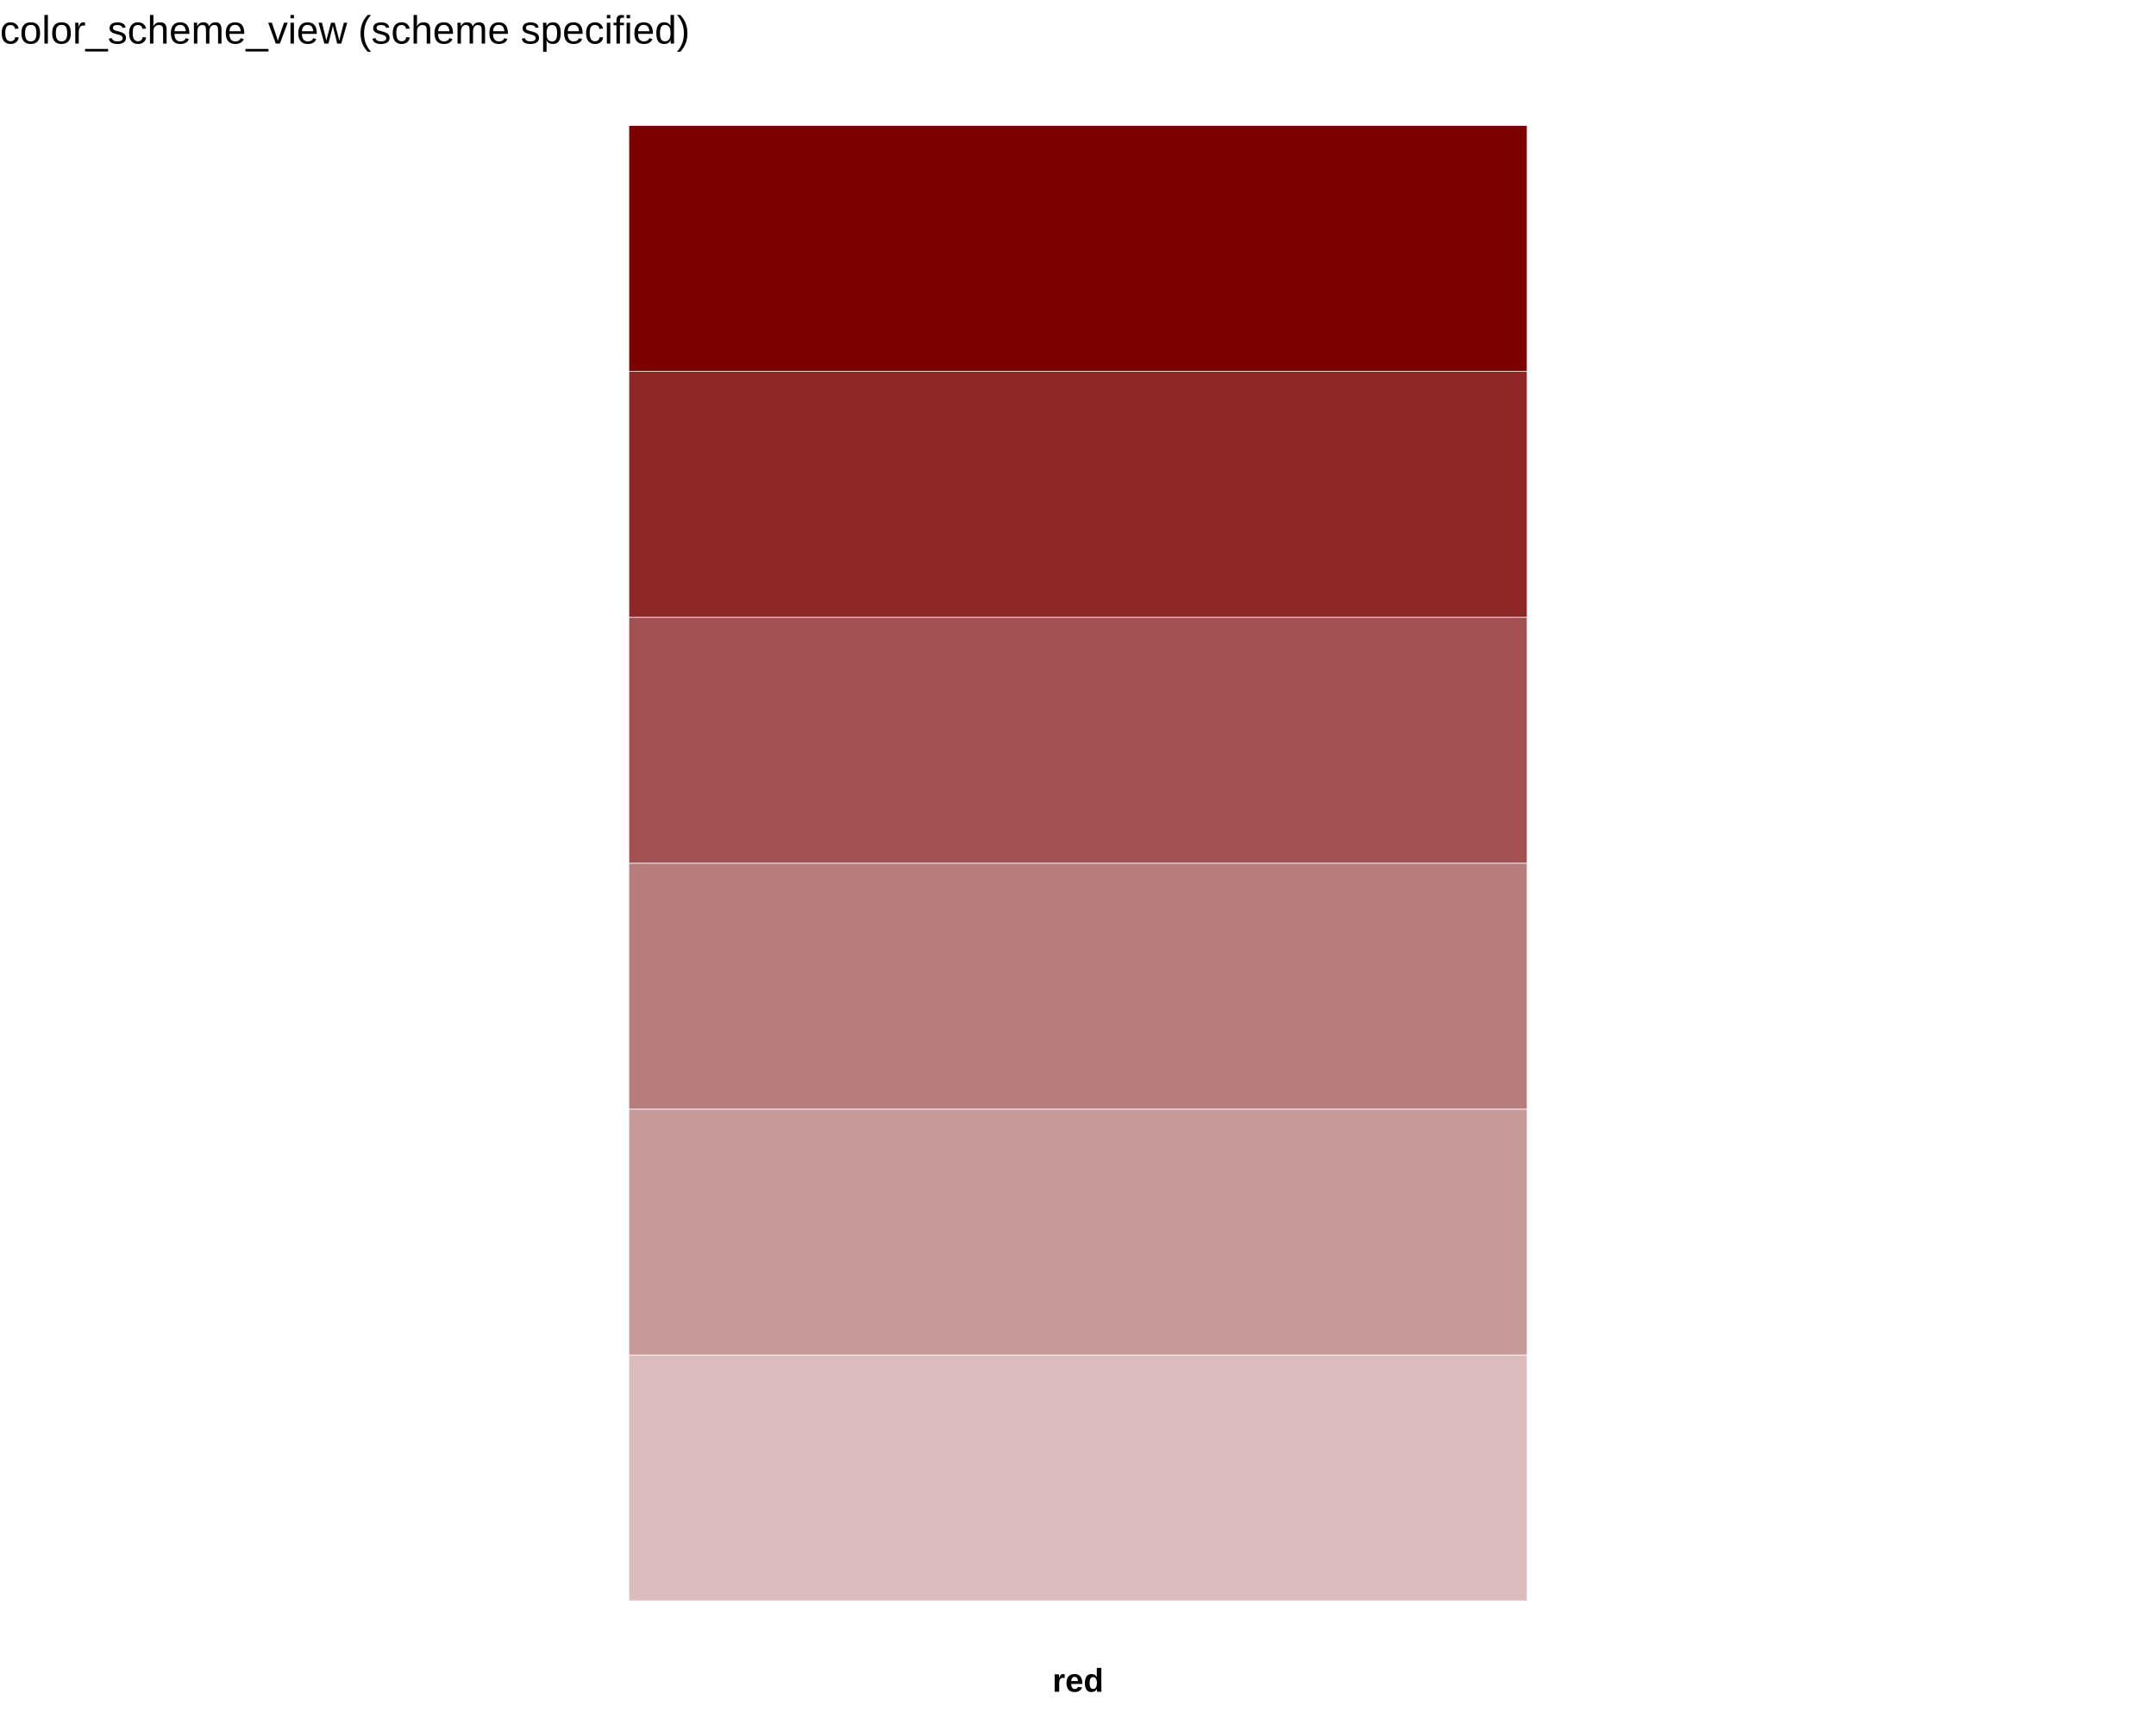
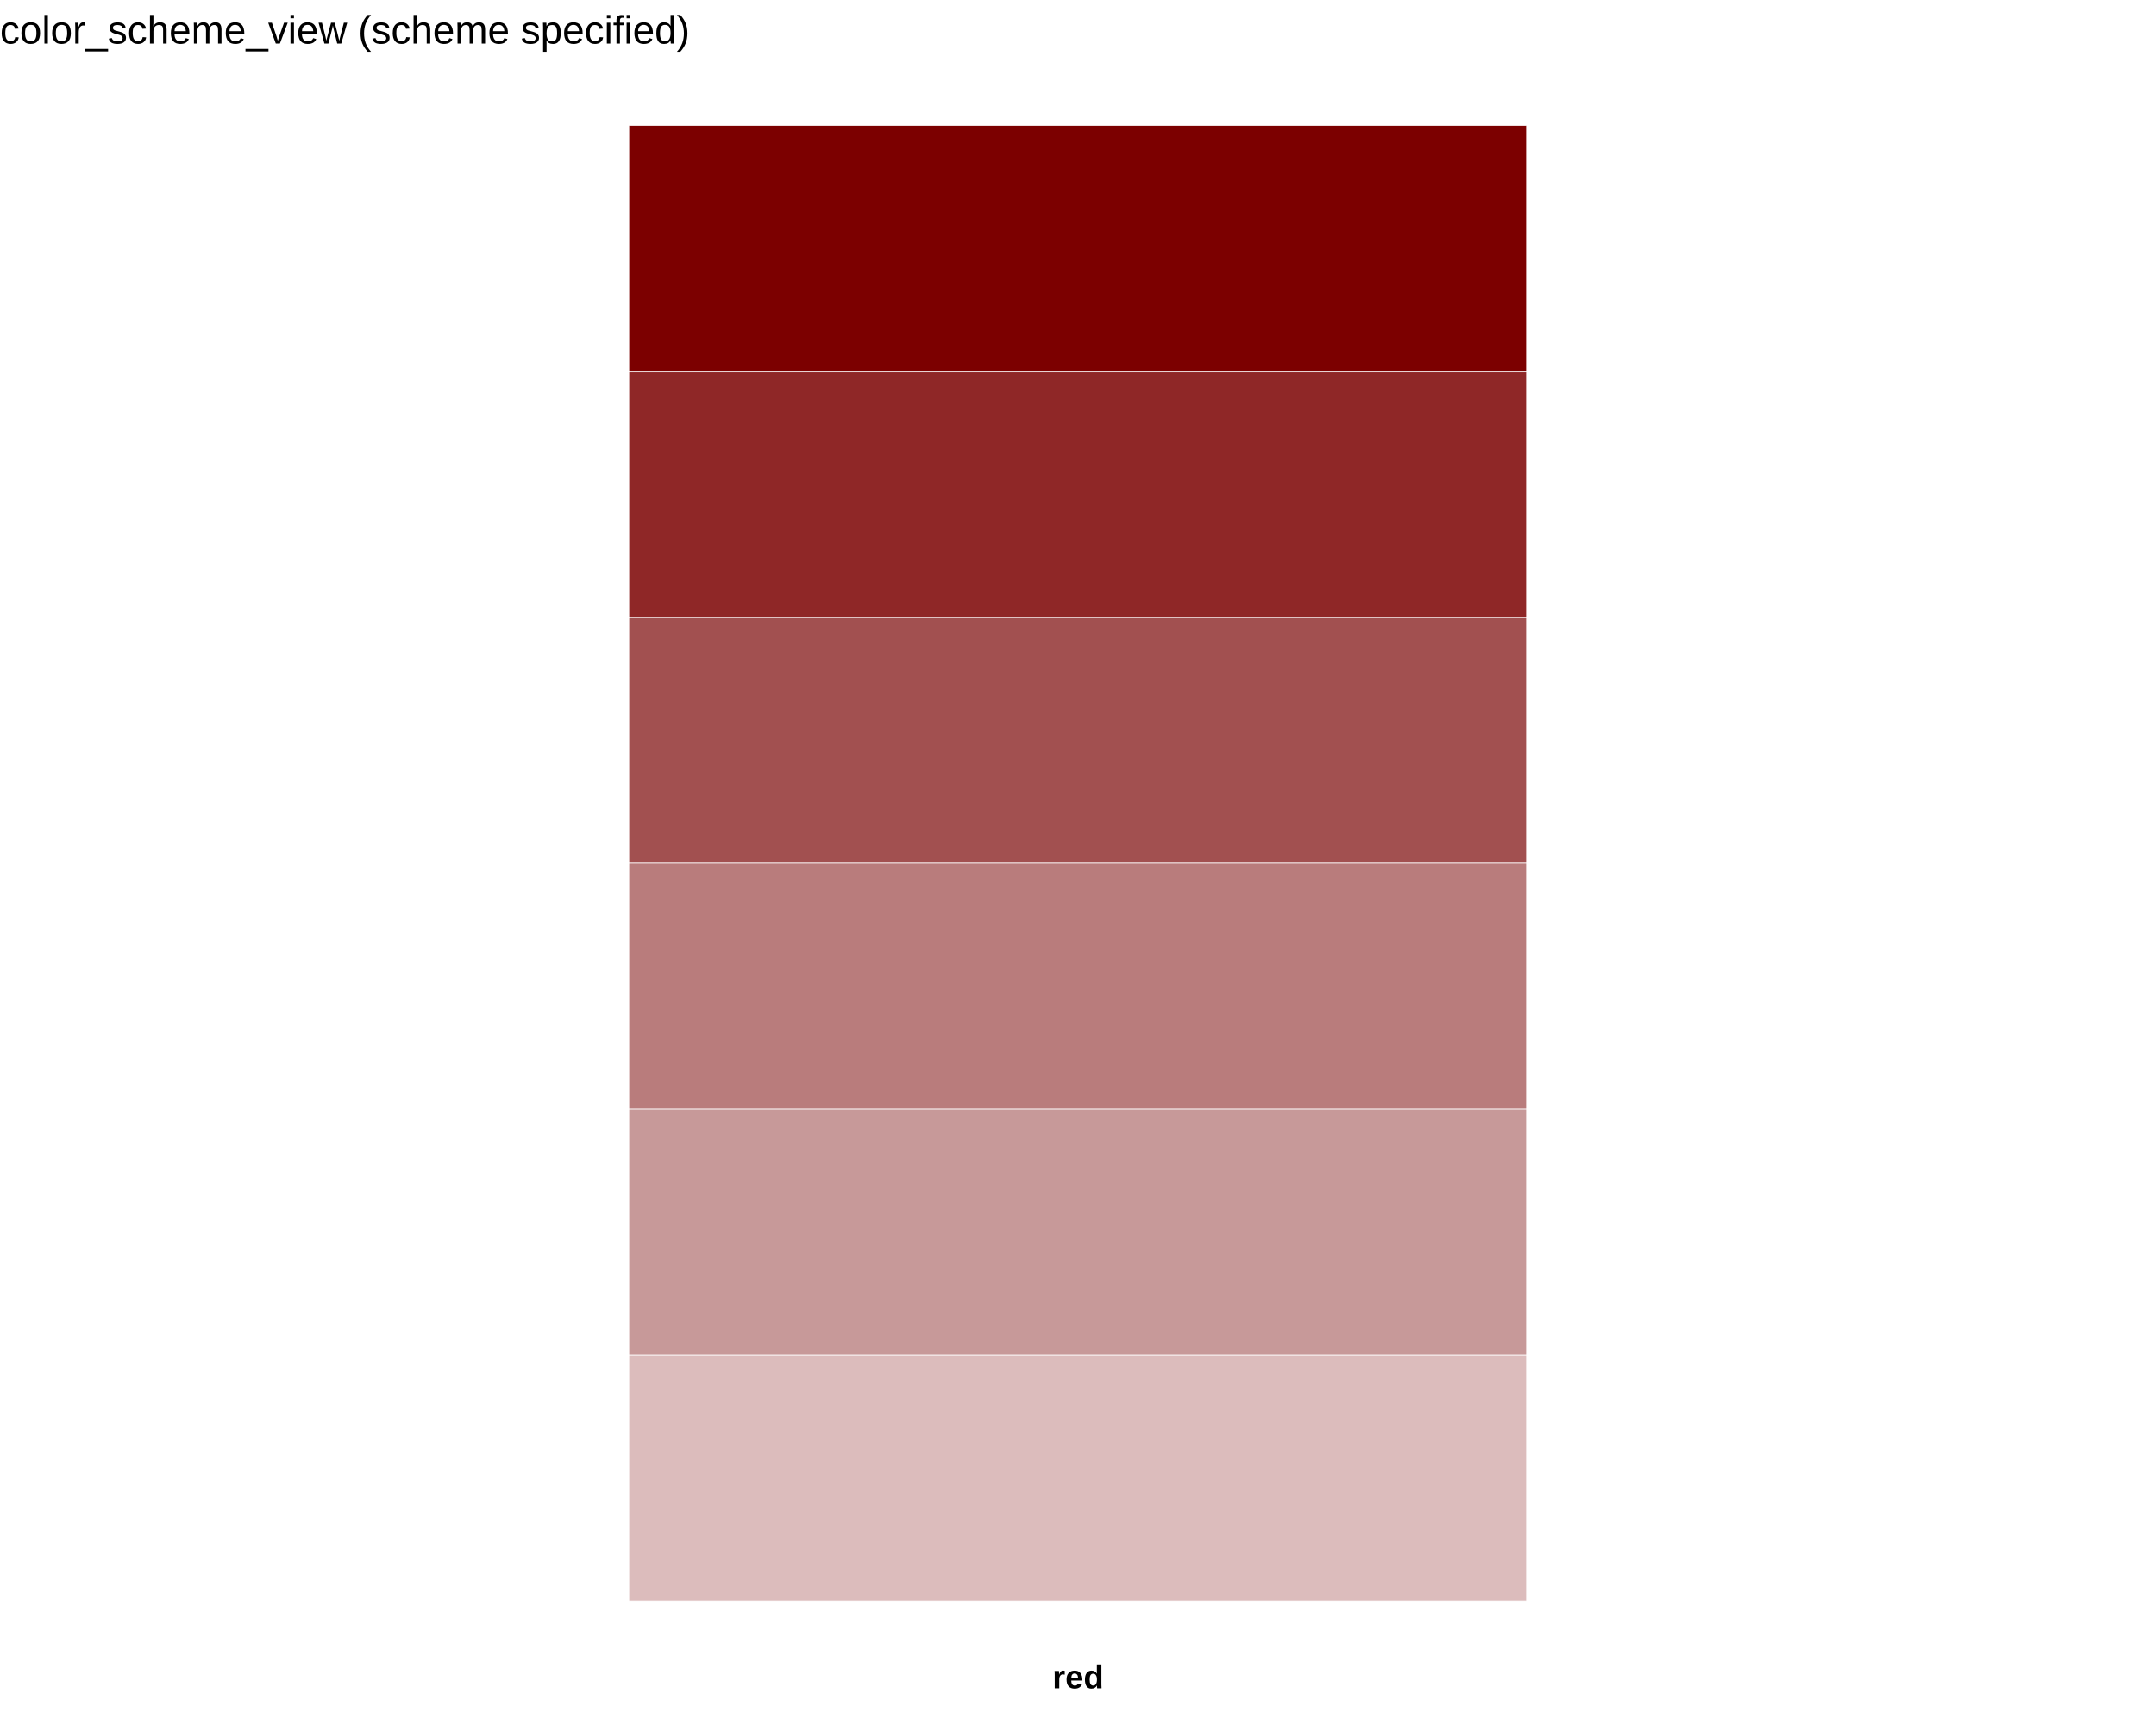
<svg xmlns="http://www.w3.org/2000/svg" viewBox="0 0 720.00 576.00">
  <defs>
    <style type="text/css">
    line, polyline, polygon, path, rect, circle {
      fill: none;
      stroke: #000000;
      stroke-linecap: round;
      stroke-linejoin: round;
      stroke-miterlimit: 10.00;
    }
  </style>
  </defs>
  <rect width="100%" height="100%" style="stroke: none; fill: #FFFFFF;" />
  <defs>
    <clipPath id="cpMC4wMHw3MjAuMDB8NTU5LjE4fDE3LjI5">
      <rect x="0.00" y="17.29" width="720.00" height="541.89" />
    </clipPath>
  </defs>
  <rect x="210.00" y="452.45" width="300.00" height="82.10" style="stroke-width: 0.21; stroke: #FFFFFF; stroke-linecap: square; stroke-linejoin: miter; fill: #DCBCBC;" clip-path="url(#cpMC4wMHw3MjAuMDB8NTU5LjE4fDE3LjI5)" />
  <rect x="210.00" y="370.34" width="300.00" height="82.10" style="stroke-width: 0.21; stroke: #FFFFFF; stroke-linecap: square; stroke-linejoin: miter; fill: #C79999;" clip-path="url(#cpMC4wMHw3MjAuMDB8NTU5LjE4fDE3LjI5)" />
  <rect x="210.00" y="288.24" width="300.00" height="82.10" style="stroke-width: 0.21; stroke: #FFFFFF; stroke-linecap: square; stroke-linejoin: miter; fill: #B97C7C;" clip-path="url(#cpMC4wMHw3MjAuMDB8NTU5LjE4fDE3LjI5)" />
  <rect x="210.00" y="206.13" width="300.00" height="82.10" style="stroke-width: 0.21; stroke: #FFFFFF; stroke-linecap: square; stroke-linejoin: miter; fill: #A25050;" clip-path="url(#cpMC4wMHw3MjAuMDB8NTU5LjE4fDE3LjI5)" />
  <rect x="210.00" y="124.03" width="300.00" height="82.10" style="stroke-width: 0.21; stroke: #FFFFFF; stroke-linecap: square; stroke-linejoin: miter; fill: #8F2727;" clip-path="url(#cpMC4wMHw3MjAuMDB8NTU5LjE4fDE3LjI5)" />
  <rect x="210.00" y="41.92" width="300.00" height="82.10" style="stroke-width: 0.21; stroke: #FFFFFF; stroke-linecap: square; stroke-linejoin: miter; fill: #7C0000;" clip-path="url(#cpMC4wMHw3MjAuMDB8NTU5LjE4fDE3LjI5)" />
  <defs>
    <clipPath id="cpMC4wMHw3MjAuMDB8NTc2LjAwfDAuMDA=">
      <rect x="0.00" y="0.00" width="720.00" height="576.00" />
    </clipPath>
  </defs>
  <g clip-path="url(#cpMC4wMHw3MjAuMDB8NTc2LjAwfDAuMDA=)">
-     <text x="351.44" y="564.90" style="font-size: 11.00px; font-weight: bold; font-family: Liberation Sans;" textLength="17.12px" lengthAdjust="spacingAndGlyphs">red</text>
+     <text x="351.44" y="563.76" style="font-size: 11.00px; font-weight: bold; font-family: Liberation Sans;" textLength="17.12px" lengthAdjust="spacingAndGlyphs">red</text>
  </g>
  <g clip-path="url(#cpMC4wMHw3MjAuMDB8NTc2LjAwfDAuMDA=)">
    <text x="0.00" y="14.56" style="font-size: 13.20px; font-family: Liberation Sans;" textLength="230.06px" lengthAdjust="spacingAndGlyphs">color_scheme_view (scheme specified)</text>
  </g>
</svg>
